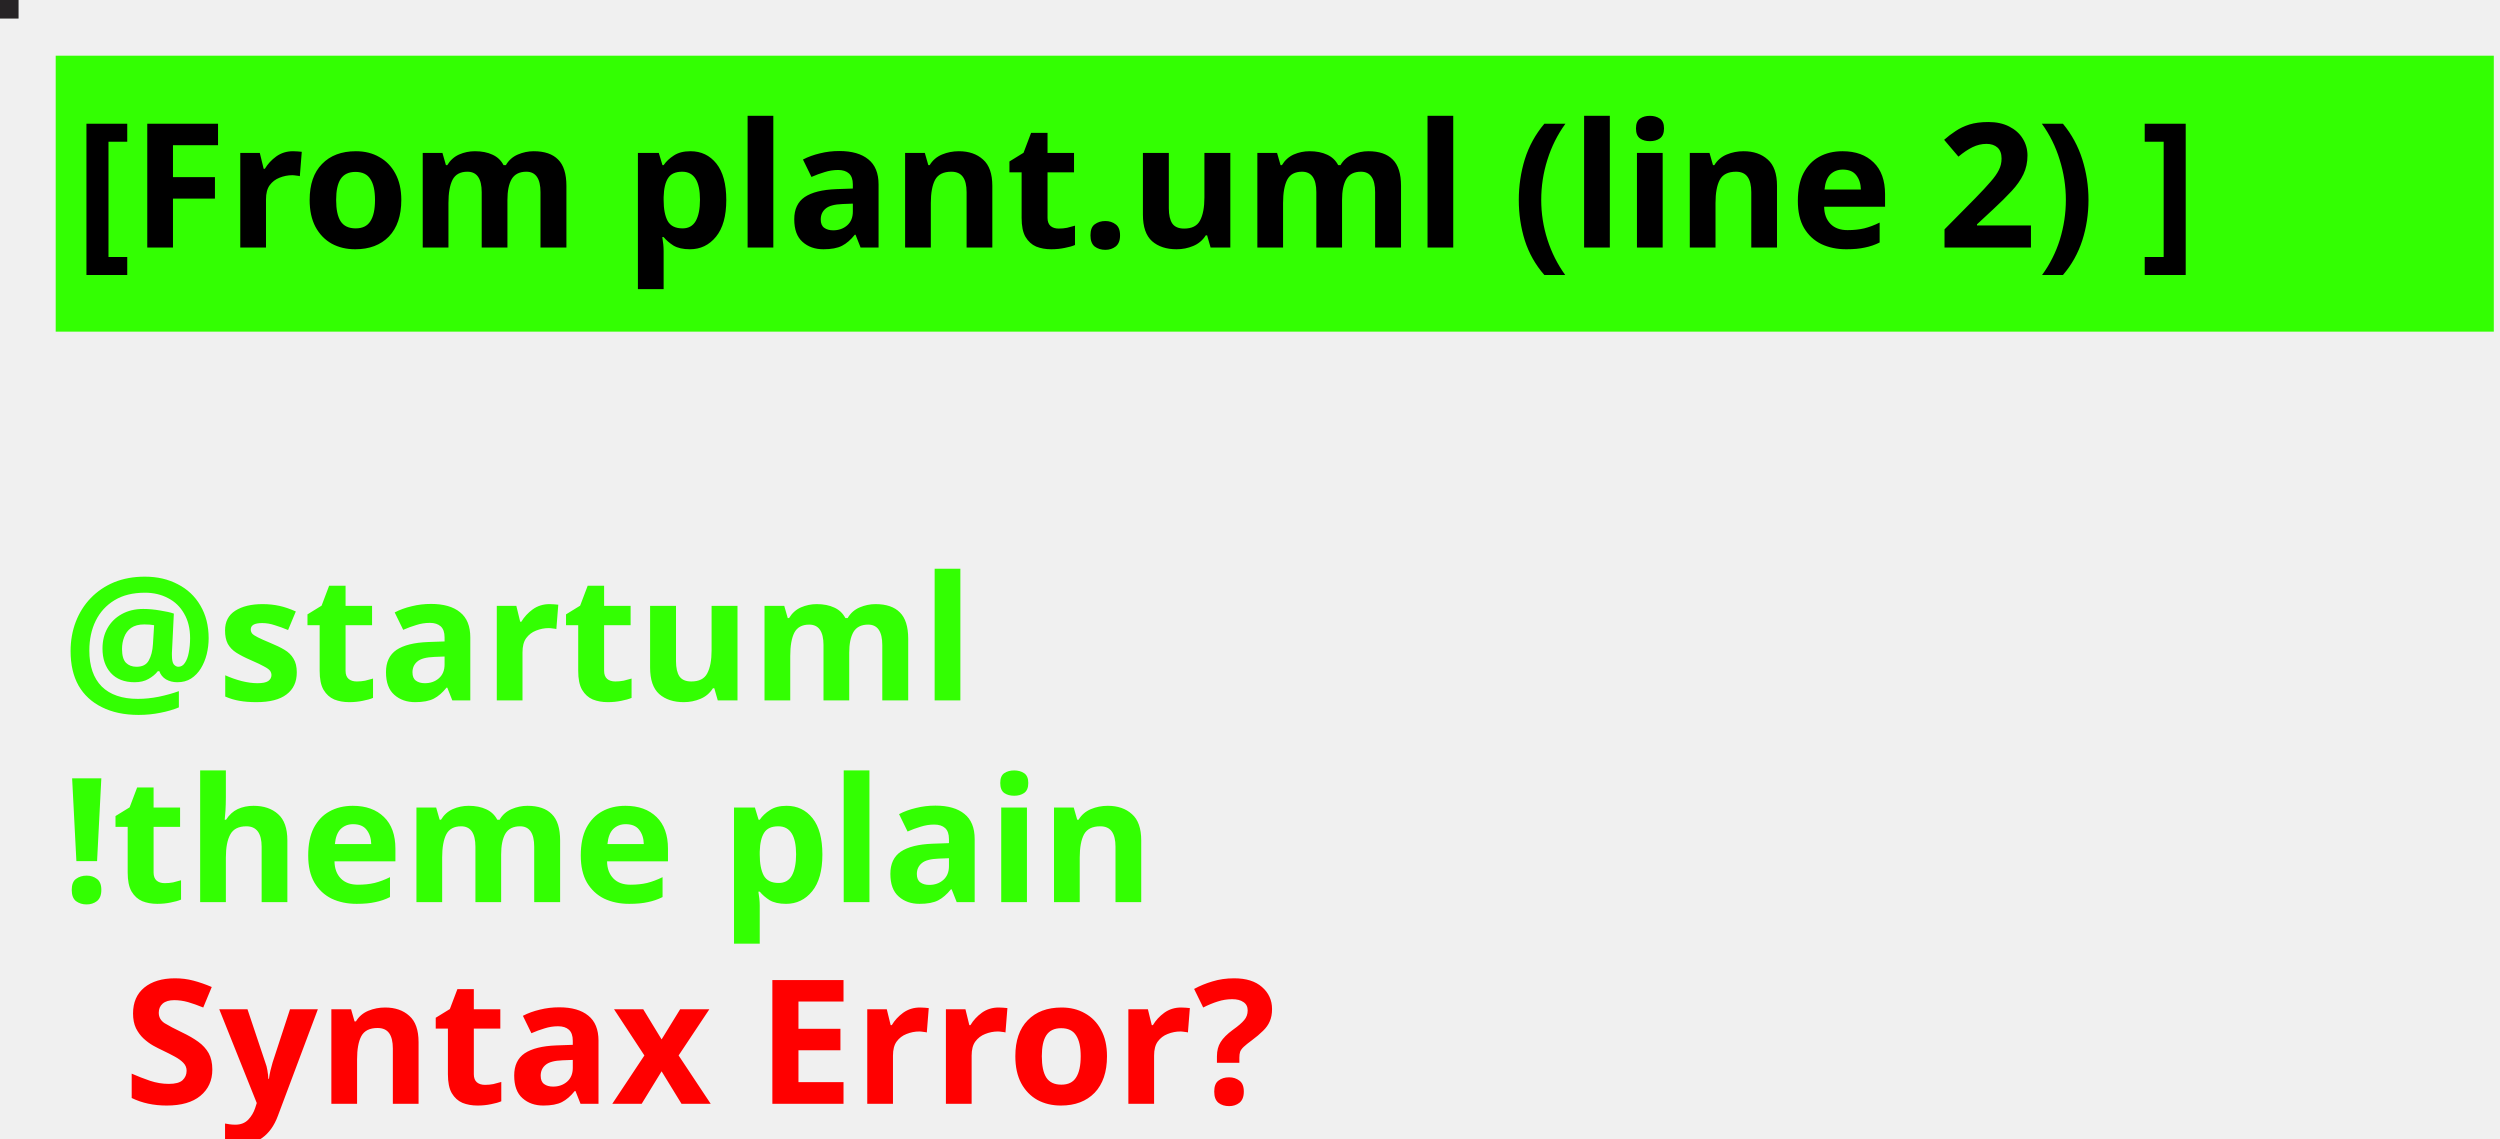
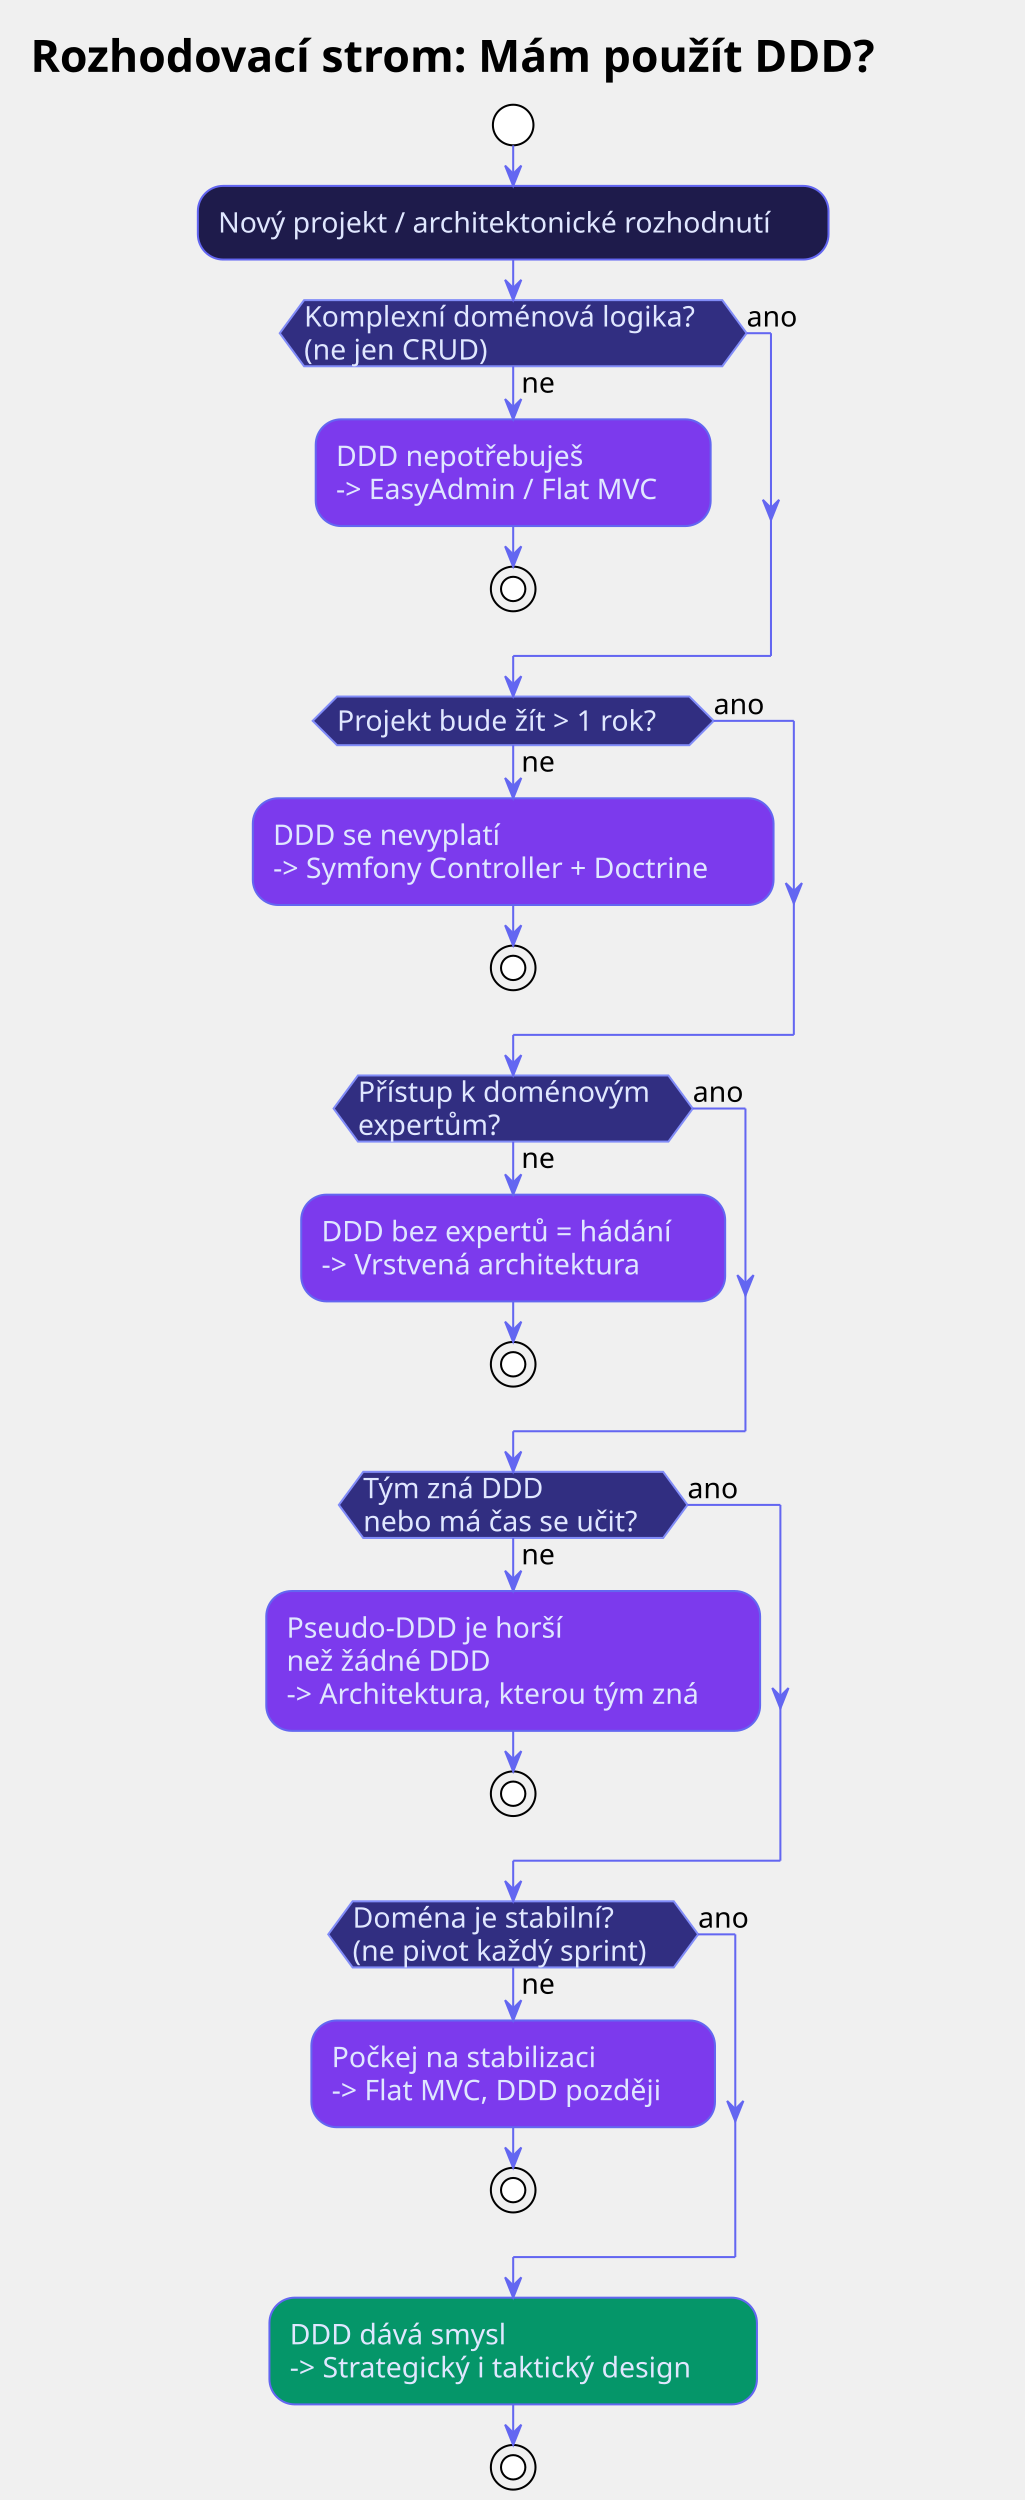
- <svg xmlns="http://www.w3.org/2000/svg" contentScriptType="application/ecmascript" contentStyleType="text/css" height="92px" preserveAspectRatio="none" style="width:202px;height:92px;background:#000000;" version="1.1" viewBox="0 0 202 92" width="202px" zoomAndPan="magnify">
+ <svg xmlns="http://www.w3.org/2000/svg" contentStyleType="text/css" height="1232px" preserveAspectRatio="none" style="width:505px;height:1232px;" version="1.1" viewBox="0 0 505 1232" width="505px" zoomAndPan="magnify">
  <defs />
  <g>
-     <rect fill="#262325" height="1" style="stroke: #262325; stroke-width: 1.0;" width="1" x="0" y="0" />
-     <rect fill="#33FF02" height="21.297" style="stroke: #33FF02; stroke-width: 1.0;" width="196" x="5" y="5" />
-     <text fill="#000000" font-family="sans-serif" font-size="14" font-weight="bold" lengthAdjust="spacingAndGlyphs" textLength="194" x="6" y="20">[From plant.uml (line 2) ]</text>
-     <text fill="#33FF02" font-family="sans-serif" font-size="14" font-weight="bold" lengthAdjust="spacingAndGlyphs" textLength="0" x="10" y="40.297" />
-     <text fill="#33FF02" font-family="sans-serif" font-size="14" font-weight="bold" lengthAdjust="spacingAndGlyphs" textLength="79" x="5" y="56.594">@startuml</text>
-     <text fill="#33FF02" font-family="sans-serif" font-size="14" font-weight="bold" lengthAdjust="spacingAndGlyphs" textLength="98" x="5" y="72.891">!theme plain</text>
-     <text fill="#FF0000" font-family="sans-serif" font-size="14" font-weight="bold" lengthAdjust="spacingAndGlyphs" textLength="106" x="10" y="89.188">Syntax Error?</text>
+     <text fill="#000000" font-family="Nunito" font-size="22" font-weight="bold" lengthAdjust="spacing" textLength="472.796" x="15" y="35.421">Rozhodovací strom: Mám použít DDD?</text>
+     <ellipse cx="252.898" cy="61.609" fill="#FFFFFF" rx="10" ry="10" style="stroke:#000000;stroke-width:1;" />
+     <rect fill="#1E1B4B" height="36.297" rx="12.5" ry="12.5" style="stroke:#6366F1;stroke-width:1;" width="310.794" x="97.501" y="91.609" />
+     <text fill="#E0E7FF" font-family="Nunito" font-size="14" lengthAdjust="spacing" textLength="290.794" x="107.501" y="114.605">Nový projekt / architektonické rozhodnutí</text>
+     <rect fill="#7C3AED" height="52.594" rx="12.5" ry="12.5" style="stroke:#6366F1;stroke-width:1;" width="194.61" x="155.593" y="206.648" />
+     <text fill="#E0E7FF" font-family="Nunito" font-size="14" lengthAdjust="spacing" textLength="129.144" x="165.593" y="229.644">DDD nepotřebuješ</text>
+     <text fill="#E0E7FF" font-family="Nunito" font-size="14" lengthAdjust="spacing" textLength="174.61" x="165.593" y="245.94">-&gt; EasyAdmin / Flat MVC</text>
+     <ellipse cx="252.898" cy="290.242" fill="none" rx="11" ry="11" style="stroke:#000000;stroke-width:1;" />
+     <ellipse cx="252.898" cy="290.242" fill="#FFFFFF" rx="6" ry="6" style="stroke:#000000;stroke-width:1;" />
+     <polygon fill="#312E81" points="149.86,147.906,355.936,147.906,367.936,164.203,355.936,180.5,149.86,180.5,137.86,164.203,149.86,147.906" style="stroke:#818CF8;stroke-width:1;" />
+     <text fill="#000000" font-family="Nunito" font-size="14" lengthAdjust="spacing" textLength="17.486" x="256.898" y="193.495">ne</text>
+     <text fill="#E0E7FF" font-family="Nunito" font-size="14" lengthAdjust="spacing" textLength="206.076" x="149.86" y="160.901">Komplexní doménová logika?</text>
+     <text fill="#E0E7FF" font-family="Nunito" font-size="14" lengthAdjust="spacing" textLength="99.217" x="149.86" y="177.198">(ne jen CRUD)</text>
+     <text fill="#000000" font-family="Nunito" font-size="14" lengthAdjust="spacing" textLength="26.018" x="367.936" y="160.901">ano</text>
+     <rect fill="#7C3AED" height="52.594" rx="12.5" ry="12.5" style="stroke:#6366F1;stroke-width:1;" width="256.612" x="124.592" y="393.391" />
+     <text fill="#E0E7FF" font-family="Nunito" font-size="14" lengthAdjust="spacing" textLength="121.939" x="134.592" y="416.386">DDD se nevyplatí</text>
+     <text fill="#E0E7FF" font-family="Nunito" font-size="14" lengthAdjust="spacing" textLength="236.612" x="134.592" y="432.683">-&gt; Symfony Controller + Doctrine</text>
+     <ellipse cx="252.898" cy="476.984" fill="none" rx="11" ry="11" style="stroke:#000000;stroke-width:1;" />
+     <ellipse cx="252.898" cy="476.984" fill="#FFFFFF" rx="6" ry="6" style="stroke:#000000;stroke-width:1;" />
+     <polygon fill="#312E81" points="166.099,343.242,339.697,343.242,351.697,355.242,339.697,367.242,166.099,367.242,154.099,355.242,166.099,343.242" style="stroke:#818CF8;stroke-width:1;" />
+     <text fill="#000000" font-family="Nunito" font-size="14" lengthAdjust="spacing" textLength="17.486" x="256.898" y="380.237">ne</text>
+     <text fill="#E0E7FF" font-family="Nunito" font-size="14" lengthAdjust="spacing" textLength="173.599" x="166.099" y="360.089">Projekt bude žít &gt; 1 rok?</text>
+     <text fill="#000000" font-family="Nunito" font-size="14" lengthAdjust="spacing" textLength="26.018" x="351.697" y="351.94">ano</text>
+     <rect fill="#7C3AED" height="52.594" rx="12.5" ry="12.5" style="stroke:#6366F1;stroke-width:1;" width="208.918" x="148.439" y="588.727" />
+     <text fill="#E0E7FF" font-family="Nunito" font-size="14" lengthAdjust="spacing" textLength="188.918" x="158.439" y="611.722">DDD bez expertů = hádání</text>
+     <text fill="#E0E7FF" font-family="Nunito" font-size="14" lengthAdjust="spacing" textLength="173.852" x="158.439" y="628.019">-&gt; Vrstvená architektura</text>
+     <ellipse cx="252.898" cy="672.32" fill="none" rx="11" ry="11" style="stroke:#000000;stroke-width:1;" />
+     <ellipse cx="252.898" cy="672.32" fill="#FFFFFF" rx="6" ry="6" style="stroke:#000000;stroke-width:1;" />
+     <polygon fill="#312E81" points="176.404,529.984,329.392,529.984,341.392,546.281,329.392,562.578,176.404,562.578,164.404,546.281,176.404,529.984" style="stroke:#818CF8;stroke-width:1;" />
+     <text fill="#000000" font-family="Nunito" font-size="14" lengthAdjust="spacing" textLength="17.486" x="256.898" y="575.573">ne</text>
+     <text fill="#E0E7FF" font-family="Nunito" font-size="14" lengthAdjust="spacing" textLength="152.988" x="176.404" y="542.98">Přístup k doménovým</text>
+     <text fill="#E0E7FF" font-family="Nunito" font-size="14" lengthAdjust="spacing" textLength="75.585" x="176.404" y="559.276">expertům?</text>
+     <text fill="#000000" font-family="Nunito" font-size="14" lengthAdjust="spacing" textLength="26.018" x="341.392" y="542.98">ano</text>
+     <rect fill="#7C3AED" height="68.891" rx="12.5" ry="12.5" style="stroke:#6366F1;stroke-width:1;" width="243.351" x="131.223" y="784.062" />
+     <text fill="#E0E7FF" font-family="Nunito" font-size="14" lengthAdjust="spacing" textLength="143.849" x="141.223" y="807.058">Pseudo-DDD je horší</text>
+     <text fill="#E0E7FF" font-family="Nunito" font-size="14" lengthAdjust="spacing" textLength="108.377" x="141.223" y="823.355">než žádné DDD</text>
+     <text fill="#E0E7FF" font-family="Nunito" font-size="14" lengthAdjust="spacing" textLength="223.351" x="141.223" y="839.651">-&gt; Architektura, kterou tým zná</text>
+     <ellipse cx="252.898" cy="883.953" fill="none" rx="11" ry="11" style="stroke:#000000;stroke-width:1;" />
+     <ellipse cx="252.898" cy="883.953" fill="#FFFFFF" rx="6" ry="6" style="stroke:#000000;stroke-width:1;" />
+     <polygon fill="#312E81" points="178.991,725.32,326.805,725.32,338.805,741.617,326.805,757.914,178.991,757.914,166.991,741.617,178.991,725.32" style="stroke:#818CF8;stroke-width:1;" />
+     <text fill="#000000" font-family="Nunito" font-size="14" lengthAdjust="spacing" textLength="17.486" x="256.898" y="770.909">ne</text>
+     <text fill="#E0E7FF" font-family="Nunito" font-size="14" lengthAdjust="spacing" textLength="96.517" x="178.991" y="738.315">Tým zná DDD</text>
+     <text fill="#E0E7FF" font-family="Nunito" font-size="14" lengthAdjust="spacing" textLength="147.814" x="178.991" y="754.612">nebo má čas se učit?</text>
+     <text fill="#000000" font-family="Nunito" font-size="14" lengthAdjust="spacing" textLength="26.018" x="338.805" y="738.315">ano</text>
+     <rect fill="#7C3AED" height="52.594" rx="12.5" ry="12.5" style="stroke:#6366F1;stroke-width:1;" width="198.897" x="153.45" y="995.695" />
+     <text fill="#E0E7FF" font-family="Nunito" font-size="14" lengthAdjust="spacing" textLength="141.101" x="163.45" y="1018.69">Počkej na stabilizaci</text>
+     <text fill="#E0E7FF" font-family="Nunito" font-size="14" lengthAdjust="spacing" textLength="178.897" x="163.45" y="1034.987">-&gt; Flat MVC, DDD později</text>
+     <ellipse cx="252.898" cy="1079.289" fill="none" rx="11" ry="11" style="stroke:#000000;stroke-width:1;" />
+     <ellipse cx="252.898" cy="1079.289" fill="#FFFFFF" rx="6" ry="6" style="stroke:#000000;stroke-width:1;" />
+     <polygon fill="#312E81" points="173.762,936.953,332.034,936.953,344.034,953.25,332.034,969.547,173.762,969.547,161.762,953.25,173.762,936.953" style="stroke:#818CF8;stroke-width:1;" />
+     <text fill="#000000" font-family="Nunito" font-size="14" lengthAdjust="spacing" textLength="17.486" x="256.898" y="982.542">ne</text>
+     <text fill="#E0E7FF" font-family="Nunito" font-size="14" lengthAdjust="spacing" textLength="138.674" x="173.762" y="949.948">Doména je stabilní?</text>
+     <text fill="#E0E7FF" font-family="Nunito" font-size="14" lengthAdjust="spacing" textLength="158.273" x="173.762" y="966.245">(ne pivot každý sprint)</text>
+     <text fill="#000000" font-family="Nunito" font-size="14" lengthAdjust="spacing" textLength="26.018" x="344.034" y="949.948">ano</text>
+     <rect fill="#059669" height="52.594" rx="12.5" ry="12.5" style="stroke:#6366F1;stroke-width:1;" width="240.24" x="132.778" y="1132.289" />
+     <text fill="#E0E7FF" font-family="Nunito" font-size="14" lengthAdjust="spacing" textLength="115.972" x="142.778" y="1155.284">DDD dává smysl</text>
+     <text fill="#E0E7FF" font-family="Nunito" font-size="14" lengthAdjust="spacing" textLength="220.24" x="142.778" y="1171.581">-&gt; Strategický i taktický design</text>
+     <ellipse cx="252.898" cy="1215.883" fill="none" rx="11" ry="11" style="stroke:#000000;stroke-width:1;" />
+     <ellipse cx="252.898" cy="1215.883" fill="#FFFFFF" rx="6" ry="6" style="stroke:#000000;stroke-width:1;" />
+     <line style="stroke:#6366F1;stroke-width:1;" x1="252.898" x2="252.898" y1="71.609" y2="91.609" />
+     <polygon fill="#6366F1" points="248.898,81.609,252.898,91.609,256.898,81.609,252.898,85.609" style="stroke:#6366F1;stroke-width:1;" />
+     <line style="stroke:#6366F1;stroke-width:1;" x1="252.898" x2="252.898" y1="259.242" y2="279.242" />
+     <polygon fill="#6366F1" points="248.898,269.242,252.898,279.242,256.898,269.242,252.898,273.242" style="stroke:#6366F1;stroke-width:1;" />
+     <line style="stroke:#6366F1;stroke-width:1;" x1="252.898" x2="252.898" y1="180.5" y2="206.648" />
+     <polygon fill="#6366F1" points="248.898,196.648,252.898,206.648,256.898,196.648,252.898,200.648" style="stroke:#6366F1;stroke-width:1;" />
+     <line style="stroke:#6366F1;stroke-width:1;" x1="367.936" x2="379.936" y1="164.203" y2="164.203" />
+     <polygon fill="#6366F1" points="375.936,246.297,379.936,256.297,383.936,246.297,379.936,250.297" style="stroke:#6366F1;stroke-width:1;" />
+     <line style="stroke:#6366F1;stroke-width:1;" x1="379.936" x2="379.936" y1="164.203" y2="323.242" />
+     <line style="stroke:#6366F1;stroke-width:1;" x1="379.936" x2="252.898" y1="323.242" y2="323.242" />
+     <line style="stroke:#6366F1;stroke-width:1;" x1="252.898" x2="252.898" y1="323.242" y2="343.242" />
+     <polygon fill="#6366F1" points="248.898,333.242,252.898,343.242,256.898,333.242,252.898,337.242" style="stroke:#6366F1;stroke-width:1;" />
+     <line style="stroke:#6366F1;stroke-width:1;" x1="252.898" x2="252.898" y1="127.906" y2="147.906" />
+     <polygon fill="#6366F1" points="248.898,137.906,252.898,147.906,256.898,137.906,252.898,141.906" style="stroke:#6366F1;stroke-width:1;" />
+     <line style="stroke:#6366F1;stroke-width:1;" x1="252.898" x2="252.898" y1="445.984" y2="465.984" />
+     <polygon fill="#6366F1" points="248.898,455.984,252.898,465.984,256.898,455.984,252.898,459.984" style="stroke:#6366F1;stroke-width:1;" />
+     <line style="stroke:#6366F1;stroke-width:1;" x1="252.898" x2="252.898" y1="367.242" y2="393.391" />
+     <polygon fill="#6366F1" points="248.898,383.391,252.898,393.391,256.898,383.391,252.898,387.391" style="stroke:#6366F1;stroke-width:1;" />
+     <line style="stroke:#6366F1;stroke-width:1;" x1="351.697" x2="391.204" y1="355.242" y2="355.242" />
+     <polygon fill="#6366F1" points="387.204,435.188,391.204,445.188,395.204,435.188,391.204,439.188" style="stroke:#6366F1;stroke-width:1;" />
+     <line style="stroke:#6366F1;stroke-width:1;" x1="391.204" x2="391.204" y1="355.242" y2="509.984" />
+     <line style="stroke:#6366F1;stroke-width:1;" x1="391.204" x2="252.898" y1="509.984" y2="509.984" />
+     <line style="stroke:#6366F1;stroke-width:1;" x1="252.898" x2="252.898" y1="509.984" y2="529.984" />
+     <polygon fill="#6366F1" points="248.898,519.984,252.898,529.984,256.898,519.984,252.898,523.984" style="stroke:#6366F1;stroke-width:1;" />
+     <line style="stroke:#6366F1;stroke-width:1;" x1="252.898" x2="252.898" y1="641.32" y2="661.32" />
+     <polygon fill="#6366F1" points="248.898,651.32,252.898,661.32,256.898,651.32,252.898,655.32" style="stroke:#6366F1;stroke-width:1;" />
+     <line style="stroke:#6366F1;stroke-width:1;" x1="252.898" x2="252.898" y1="562.578" y2="588.727" />
+     <polygon fill="#6366F1" points="248.898,578.727,252.898,588.727,256.898,578.727,252.898,582.727" style="stroke:#6366F1;stroke-width:1;" />
+     <line style="stroke:#6366F1;stroke-width:1;" x1="341.392" x2="367.357" y1="546.281" y2="546.281" />
+     <polygon fill="#6366F1" points="363.357,628.375,367.357,638.375,371.357,628.375,367.357,632.375" style="stroke:#6366F1;stroke-width:1;" />
+     <line style="stroke:#6366F1;stroke-width:1;" x1="367.357" x2="367.357" y1="546.281" y2="705.32" />
+     <line style="stroke:#6366F1;stroke-width:1;" x1="367.357" x2="252.898" y1="705.32" y2="705.32" />
+     <line style="stroke:#6366F1;stroke-width:1;" x1="252.898" x2="252.898" y1="705.32" y2="725.32" />
+     <polygon fill="#6366F1" points="248.898,715.32,252.898,725.32,256.898,715.32,252.898,719.32" style="stroke:#6366F1;stroke-width:1;" />
+     <line style="stroke:#6366F1;stroke-width:1;" x1="252.898" x2="252.898" y1="852.953" y2="872.953" />
+     <polygon fill="#6366F1" points="248.898,862.953,252.898,872.953,256.898,862.953,252.898,866.953" style="stroke:#6366F1;stroke-width:1;" />
+     <line style="stroke:#6366F1;stroke-width:1;" x1="252.898" x2="252.898" y1="757.914" y2="784.062" />
+     <polygon fill="#6366F1" points="248.898,774.062,252.898,784.062,256.898,774.062,252.898,778.062" style="stroke:#6366F1;stroke-width:1;" />
+     <line style="stroke:#6366F1;stroke-width:1;" x1="338.805" x2="384.573" y1="741.617" y2="741.617" />
+     <polygon fill="#6366F1" points="380.573,831.859,384.573,841.859,388.573,831.859,384.573,835.859" style="stroke:#6366F1;stroke-width:1;" />
+     <line style="stroke:#6366F1;stroke-width:1;" x1="384.573" x2="384.573" y1="741.617" y2="916.953" />
+     <line style="stroke:#6366F1;stroke-width:1;" x1="384.573" x2="252.898" y1="916.953" y2="916.953" />
+     <line style="stroke:#6366F1;stroke-width:1;" x1="252.898" x2="252.898" y1="916.953" y2="936.953" />
+     <polygon fill="#6366F1" points="248.898,926.953,252.898,936.953,256.898,926.953,252.898,930.953" style="stroke:#6366F1;stroke-width:1;" />
+     <line style="stroke:#6366F1;stroke-width:1;" x1="252.898" x2="252.898" y1="1048.289" y2="1068.289" />
+     <polygon fill="#6366F1" points="248.898,1058.289,252.898,1068.289,256.898,1058.289,252.898,1062.289" style="stroke:#6366F1;stroke-width:1;" />
+     <line style="stroke:#6366F1;stroke-width:1;" x1="252.898" x2="252.898" y1="969.547" y2="995.695" />
+     <polygon fill="#6366F1" points="248.898,985.695,252.898,995.695,256.898,985.695,252.898,989.695" style="stroke:#6366F1;stroke-width:1;" />
+     <line style="stroke:#6366F1;stroke-width:1;" x1="344.034" x2="362.346" y1="953.25" y2="953.25" />
+     <polygon fill="#6366F1" points="358.346,1035.344,362.346,1045.344,366.346,1035.344,362.346,1039.344" style="stroke:#6366F1;stroke-width:1;" />
+     <line style="stroke:#6366F1;stroke-width:1;" x1="362.346" x2="362.346" y1="953.25" y2="1112.289" />
+     <line style="stroke:#6366F1;stroke-width:1;" x1="362.346" x2="252.898" y1="1112.289" y2="1112.289" />
+     <line style="stroke:#6366F1;stroke-width:1;" x1="252.898" x2="252.898" y1="1112.289" y2="1132.289" />
+     <polygon fill="#6366F1" points="248.898,1122.289,252.898,1132.289,256.898,1122.289,252.898,1126.289" style="stroke:#6366F1;stroke-width:1;" />
+     <line style="stroke:#6366F1;stroke-width:1;" x1="252.898" x2="252.898" y1="1184.883" y2="1204.883" />
+     <polygon fill="#6366F1" points="248.898,1194.883,252.898,1204.883,256.898,1194.883,252.898,1198.883" style="stroke:#6366F1;stroke-width:1;" />
  </g>
</svg>
